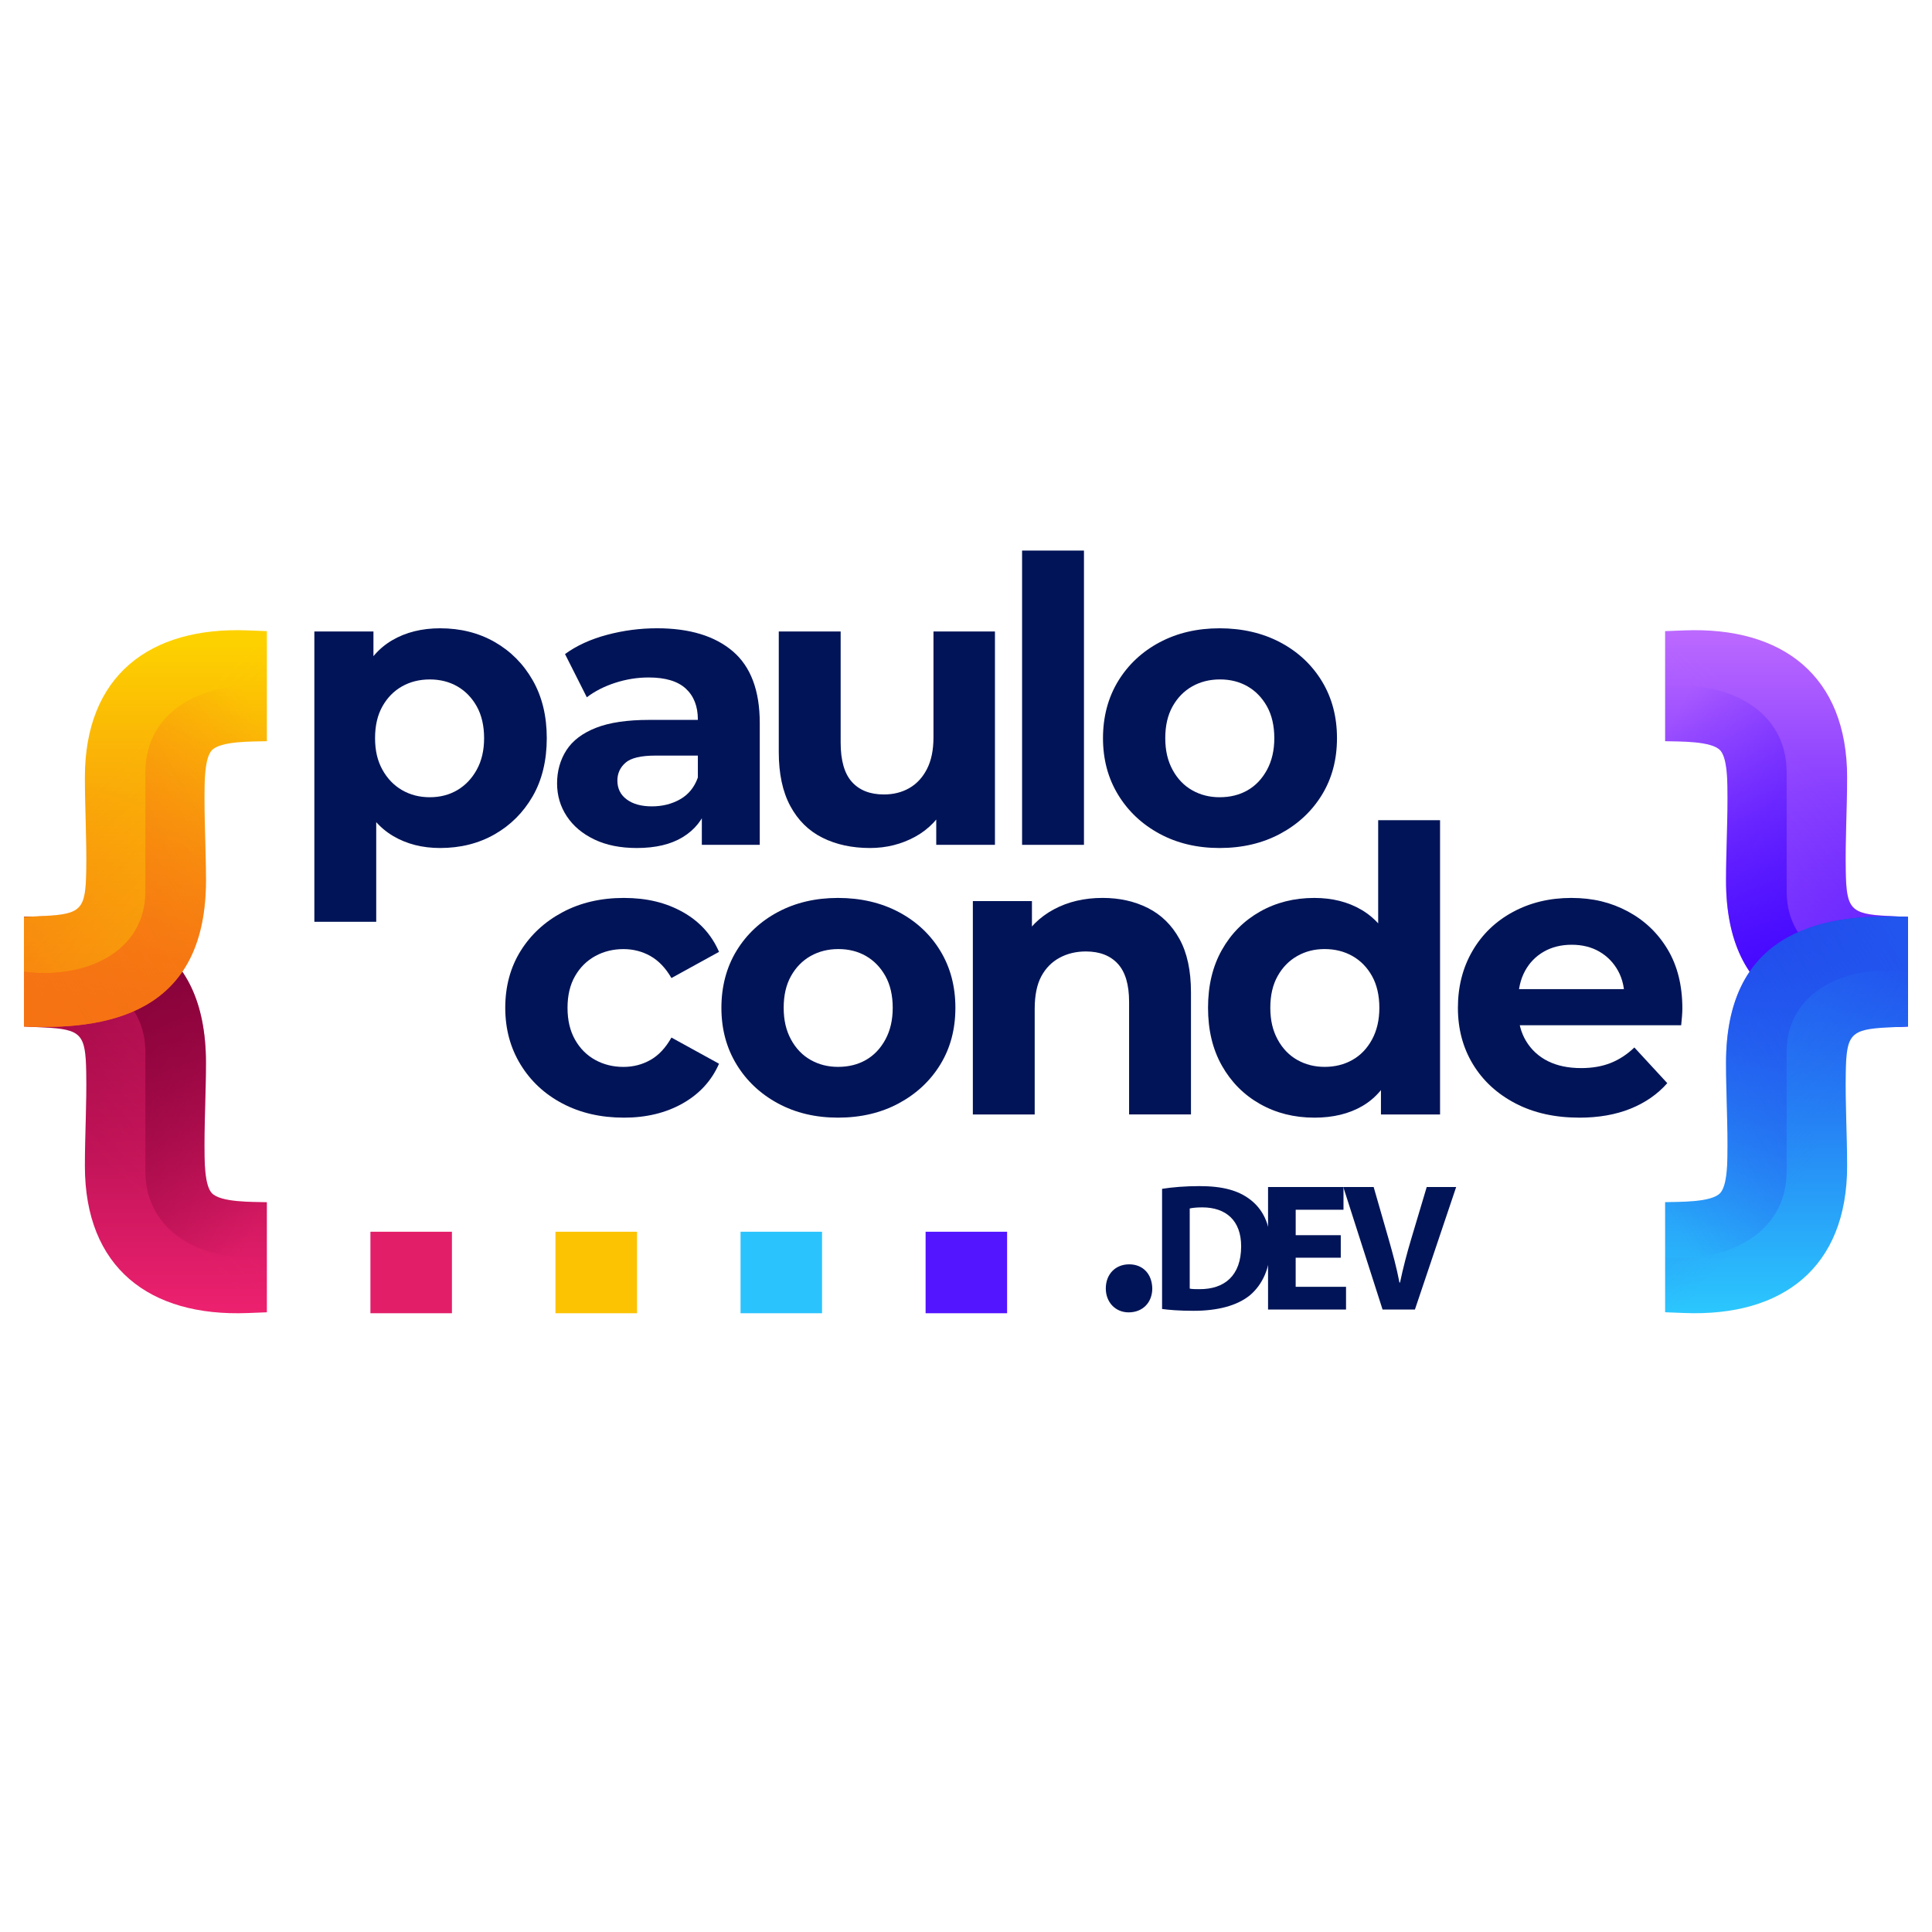
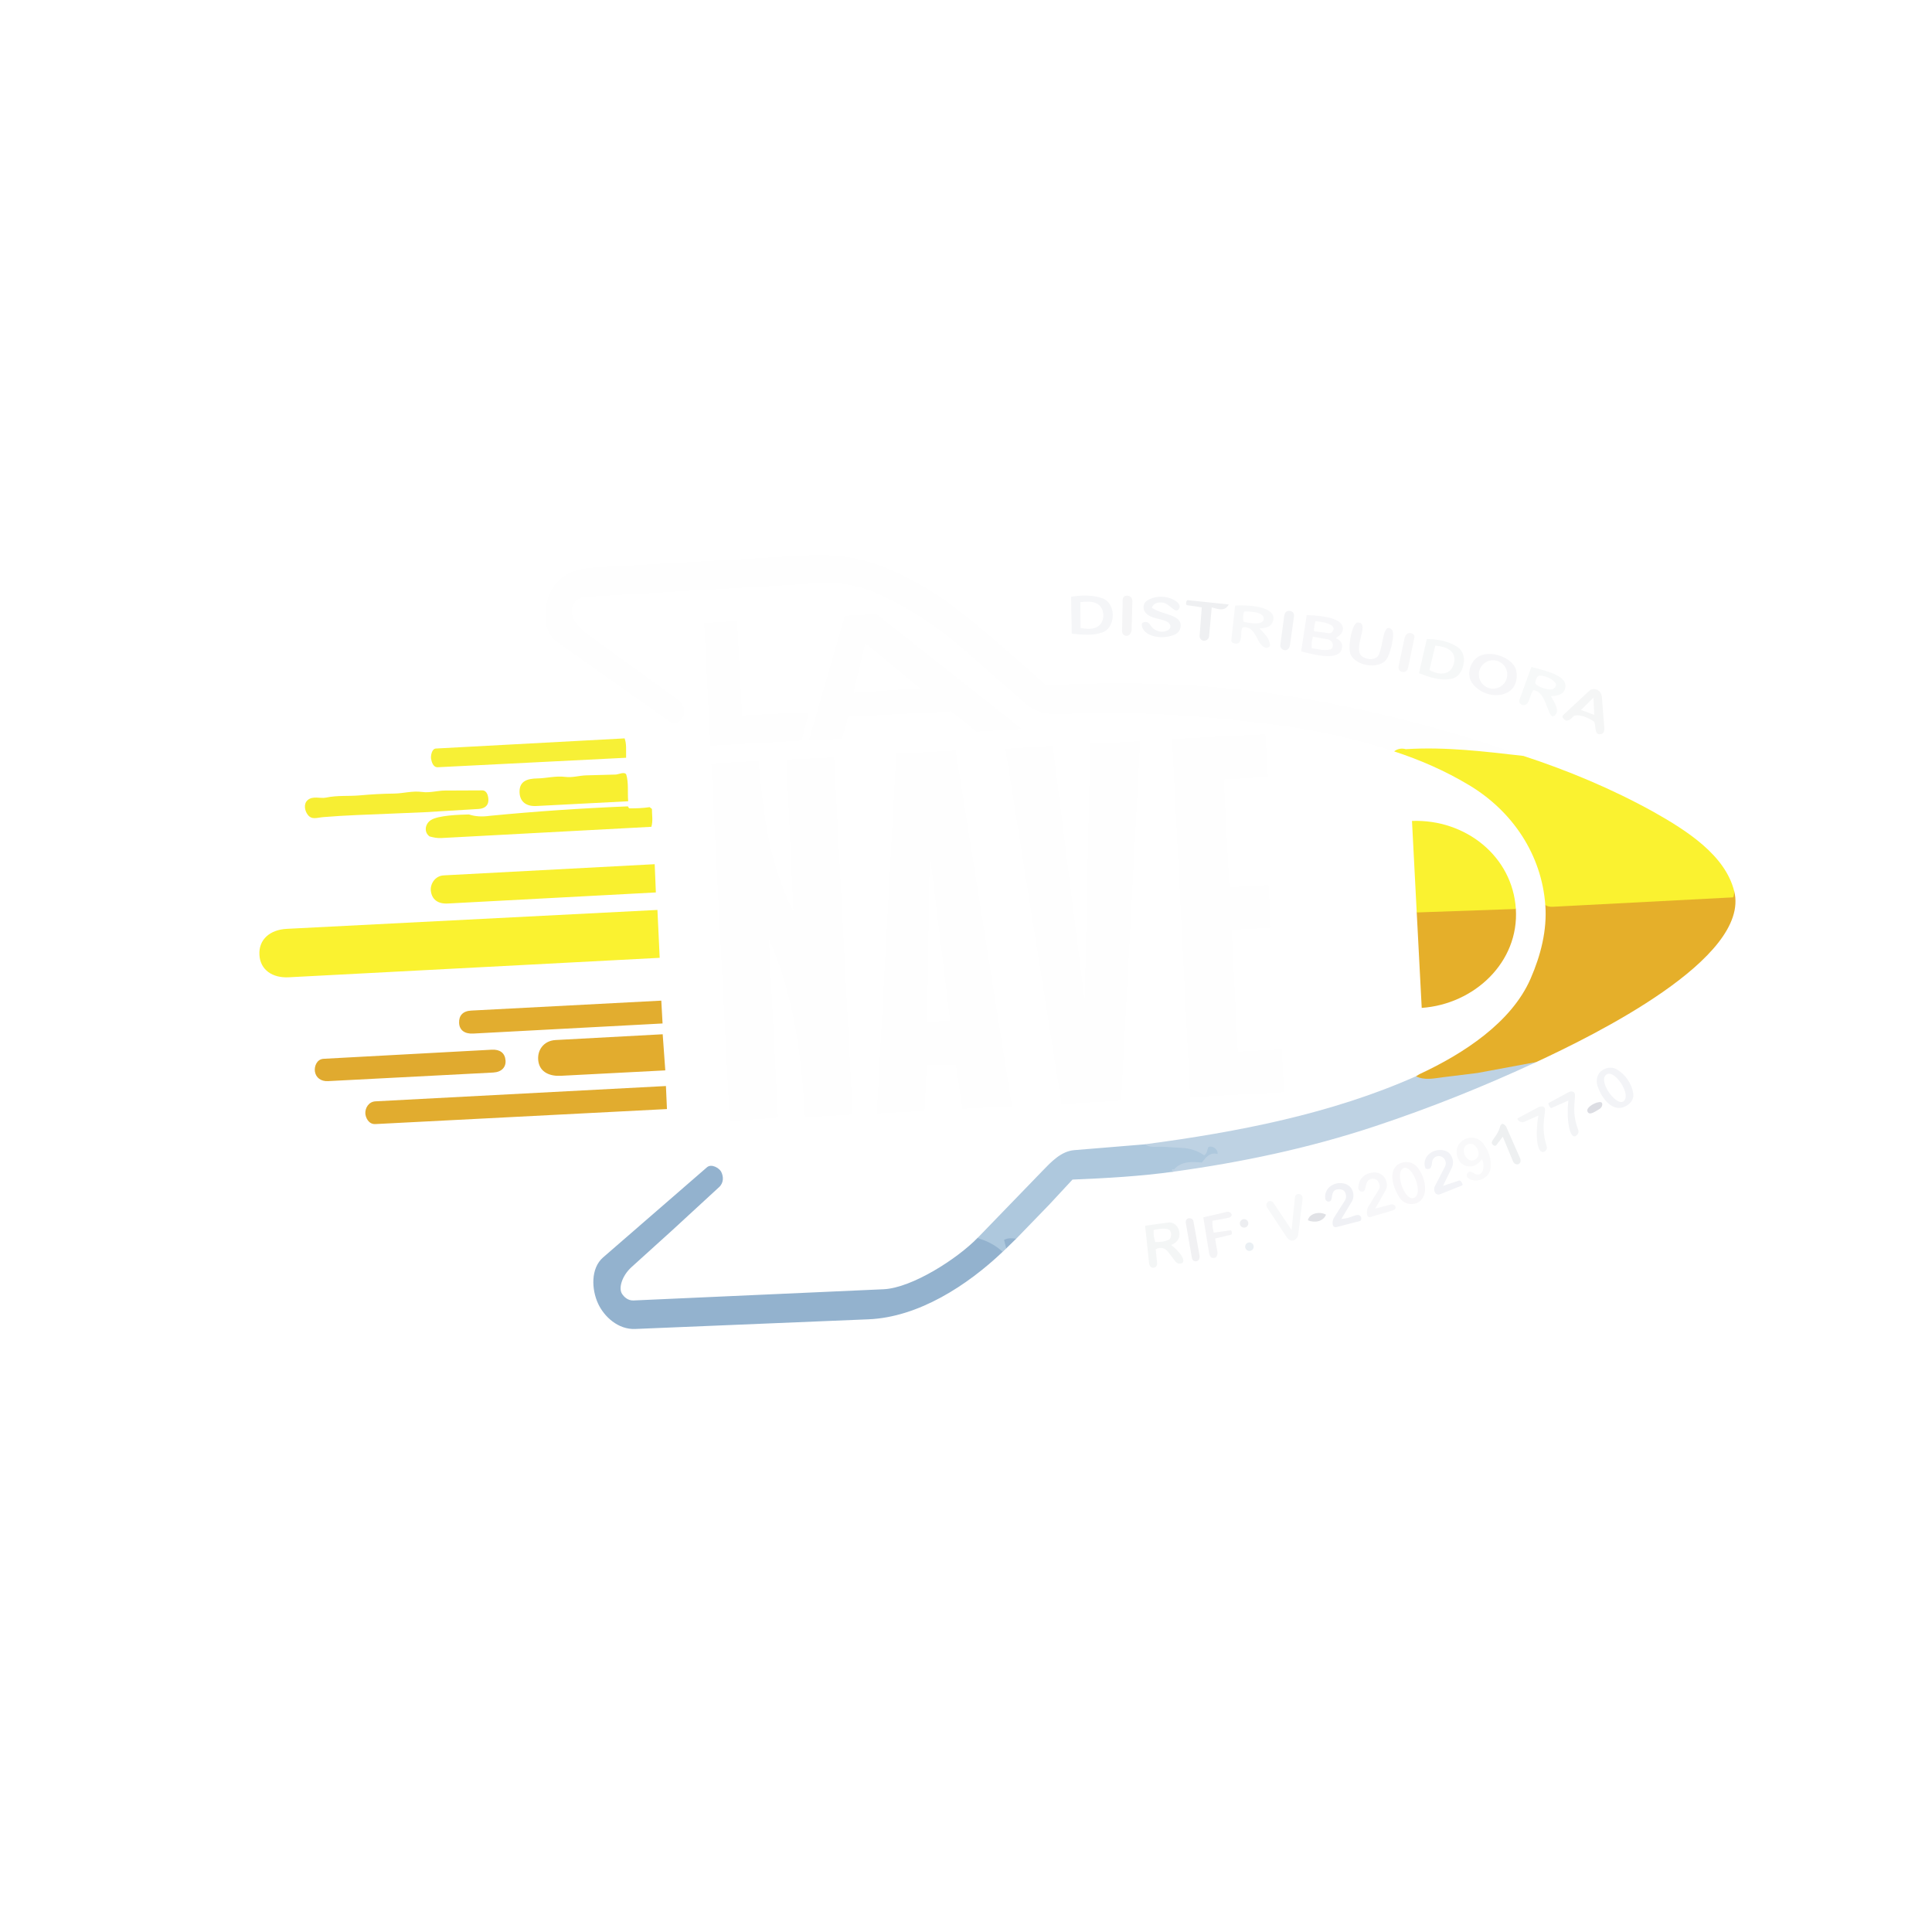
- <svg xmlns="http://www.w3.org/2000/svg" xmlns:xlink="http://www.w3.org/1999/xlink" id="Layer_1" data-name="Layer 1" viewBox="0 0 1080 1080">
+ <svg xmlns="http://www.w3.org/2000/svg" id="Layer_1" data-name="Layer 1" viewBox="0 0 1080 1080">
  <defs>
    <style>
      .cls-1 {
-         mask: url(#mask);
+         fill: #f5f6f7;
      }

      .cls-2 {
-         fill: #f67313;
-       }
- 
-       .cls-2, .cls-3, .cls-4, .cls-5, .cls-6, .cls-7, .cls-8, .cls-9 {
-         fill-rule: evenodd;
+         fill: #dcdde3;
+       }
+ 
+       .cls-3 {
+         fill: #f4f5f7;
+       }
+ 
+       .cls-4 {
+         fill: #f7f036;
+       }
+ 
+       .cls-5 {
+         fill: #f7f031;
+       }
+ 
+       .cls-6 {
+         fill: #f1f1f3;
+       }
+ 
+       .cls-7 {
+         fill: #aec8dd;
+       }
+ 
+       .cls-8 {
+         fill: #faf230;
+       }
+ 
+       .cls-9 {
+         fill: #93b2ce;
      }

      .cls-10 {
-         fill: #2bc3fd;
+         fill: #f7f7f8;
      }

      .cls-11 {
-         fill: url(#linear-gradient-8);
+         fill: #f5f5f6;
      }

      .cls-12 {
-         fill: url(#linear-gradient-7);
+         fill: #f9f9fa;
      }

      .cls-13 {
-         fill: url(#linear-gradient-5);
+         fill: #bed2e3;
      }

      .cls-14 {
-         fill: url(#linear-gradient-6);
+         fill: #f3f4f7;
      }

      .cls-15 {
-         fill: url(#linear-gradient-9);
+         fill: #f6f8f8;
      }

      .cls-16 {
-         fill: url(#linear-gradient-4);
+         fill: #e1ac2f;
      }

      .cls-17 {
-         fill: url(#linear-gradient-3);
+         fill: #f2f3f7;
      }

      .cls-18 {
-         fill: url(#linear-gradient-2);
+         fill: #e0aa2f;
      }

      .cls-19 {
-         fill: url(#linear-gradient);
+         fill: #f5f6f8;
      }

      .cls-20 {
-         mask: url(#mask-2);
+         fill: #f4f6f6;
      }

      .cls-21 {
-         mask: url(#mask-3);
+         fill: #f6f6f8;
      }

      .cls-22 {
-         mask: url(#mask-4);
+         fill: #e2ad2f;
      }

      .cls-23 {
-         mask: url(#mask-5);
+         fill: #eef0f1;
      }

      .cls-24 {
-         mask: url(#mask-7);
+         fill: #f9f02f;
      }

      .cls-25 {
-         mask: url(#mask-6);
+         fill: #e2ac2e;
      }

      .cls-26 {
-         mask: url(#mask-1);
-       }
- 
-       .cls-3 {
-         fill: #830037;
-       }
- 
-       .cls-4 {
-         fill: #2684f5;
+         fill: #f4f4f6;
      }

      .cls-27 {
-         clip-path: url(#clippath-1);
+         fill: #fefefe;
      }

      .cls-28 {
-         clip-path: url(#clippath-3);
+         fill: #edeef1;
      }

      .cls-29 {
-         clip-path: url(#clippath-2);
+         fill: #e5af2a;
      }

      .cls-30 {
-         fill: #fcc303;
+         fill: #f7ee33;
      }

      .cls-31 {
-         clip-rule: evenodd;
-         fill: none;
+         fill: #f7f7f9;
      }

      .cls-32 {
-         fill: url(#linear-gradient-10);
+         fill: #eff0f2;
      }

      .cls-33 {
-         fill: url(#linear-gradient-11);
+         fill: #f8ef30;
      }

      .cls-34 {
-         fill: url(#linear-gradient-12);
-       }
- 
-       .cls-5 {
-         fill: #eb206e;
+         fill: #f0f1f5;
      }

      .cls-35 {
-         fill: #e31e69;
+         fill: #e1e2e6;
      }

      .cls-36 {
-         fill: #001457;
-       }
- 
-       .cls-6 {
-         fill: #25e;
-       }
- 
-       .cls-7 {
-         fill: #4004ff;
-       }
- 
-       .cls-8 {
-         fill: #b866ff;
+         fill: #f8f7f9;
      }

      .cls-37 {
-         fill: #5314ff;
+         fill: #ebf0f4;
      }

      .cls-38 {
-         clip-path: url(#clippath);
-       }
- 
-       .cls-9 {
-         fill: #fdd000;
+         fill: #f7f9f9;
+       }
+ 
+       .cls-39 {
+         fill: #f5f6f6;
+       }
+ 
+       .cls-40 {
+         fill: #f3f4f6;
+       }
+ 
+       .cls-41 {
+         fill: #f7f8f9;
      }
    </style>
-     <clipPath id="clippath">
-       <path class="cls-31" d="M13.39,512.58v61.22l11.08.54c21.22,1.01,23.33,3.87,23.74,25.06.31,17.34-.76,34.99-.76,52.42,0,56.82,36.12,84.32,90.96,82.18l10.77-.42v-61.54c-7.82-.23-26.04.25-30.86-5.17-3.61-4.06-3.85-15.16-3.97-20.22-.31-17.33.78-34.99.78-52.42,0-69.46-47.42-84.28-101.74-81.65" />
-     </clipPath>
-     <linearGradient id="linear-gradient" x1="998.71" y1="586.36" x2="998.71" y2="366.56" gradientTransform="translate(1080 1100.66) rotate(-180)" gradientUnits="userSpaceOnUse">
-       <stop offset="0" stop-color="#820036" />
-       <stop offset="1" stop-color="#ed216f" />
-     </linearGradient>
-     <linearGradient id="linear-gradient-2" x1="740.9" y1="1001.93" x2="920.65" y2="822.18" gradientTransform="translate(983.99 1478.39) rotate(-180)" gradientUnits="userSpaceOnUse">
-       <stop offset="0" stop-color="#fff" />
-       <stop offset="1" stop-color="#000" />
-     </linearGradient>
-     <mask id="mask" x="13.39" y="542.42" width="135.79" height="191.69" maskUnits="userSpaceOnUse">
-       <rect class="cls-18" x="13.39" y="542.42" width="135.79" height="191.69" />
-     </mask>
-     <linearGradient id="linear-gradient-3" x1="993.4" y1="920.9" x2="821.92" y2="821.96" gradientTransform="translate(983.99 1476.31) rotate(-180)" xlink:href="#linear-gradient-2" />
-     <mask id="mask-1" x="13.39" y="512.29" width="135.79" height="190.9" maskUnits="userSpaceOnUse">
-       <rect class="cls-17" x="13.39" y="512.29" width="135.79" height="190.9" />
-     </mask>
-     <clipPath id="clippath-1">
-       <path class="cls-31" d="M13.39,573.8v-61.22l11.08-.54c21.22-1.01,23.33-3.88,23.74-25.05.31-17.34-.76-35-.76-52.42,0-56.83,36.12-84.33,90.96-82.18l10.77.42v61.53c-7.82.23-26.04-.25-30.86,5.17-3.61,4.05-3.85,15.16-3.97,20.2-.31,17.34.78,35,.78,52.42,0,69.47-47.42,84.29-101.74,81.65" />
-     </clipPath>
-     <linearGradient id="linear-gradient-4" x1="998.71" y1="526.59" x2="998.71" y2="742.19" gradientTransform="translate(1080 1100.66) rotate(-180)" gradientUnits="userSpaceOnUse">
-       <stop offset="0" stop-color="#f56b15" />
-       <stop offset="1" stop-color="#fdd100" />
-     </linearGradient>
-     <linearGradient id="linear-gradient-5" x1="740.86" y1="855.46" x2="920.61" y2="1035.06" gradientTransform="translate(983.99 1465.28) rotate(-180)" xlink:href="#linear-gradient-2" />
-     <mask id="mask-2" x="13.39" y="352.27" width="135.79" height="191.68" maskUnits="userSpaceOnUse">
-       <rect class="cls-13" x="13.39" y="352.27" width="135.79" height="191.68" />
-     </mask>
-     <linearGradient id="linear-gradient-6" x1="993.42" y1="936.44" x2="821.93" y2="1035.39" gradientTransform="translate(983.99 1467.41) rotate(-180)" xlink:href="#linear-gradient-2" />
-     <mask id="mask-3" x="13.39" y="383.18" width="135.79" height="190.91" maskUnits="userSpaceOnUse">
-       <rect class="cls-14" x="13.39" y="383.18" width="135.79" height="190.91" />
-     </mask>
-     <clipPath id="clippath-2">
-       <path class="cls-31" d="M1066.61,573.8v-61.22l-11.09-.54c-21.23-1.02-23.34-3.88-23.73-25.06-.33-17.34.77-35,.77-52.41,0-56.83-36.12-84.33-90.97-82.18l-10.78.42v61.53c7.81.23,26.05-.25,30.87,5.17,3.61,4.05,3.86,15.16,3.95,20.2.33,17.34-.77,35-.77,52.42,0,69.47,47.43,84.29,101.74,81.65" />
-     </clipPath>
-     <linearGradient id="linear-gradient-7" x1="81.29" y1="526.45" x2="81.29" y2="747.71" gradientTransform="translate(1080 1100.66) rotate(-180)" gradientUnits="userSpaceOnUse">
-       <stop offset="0" stop-color="#3a00ff" />
-       <stop offset="1" stop-color="#bc69ff" />
-     </linearGradient>
-     <linearGradient id="linear-gradient-8" x1="219.24" y1="855.45" x2="39.47" y2="1035.07" gradientTransform="translate(1056.09 1465.28) rotate(-180)" xlink:href="#linear-gradient-2" />
-     <mask id="mask-4" x="930.81" y="352.26" width="135.79" height="191.69" maskUnits="userSpaceOnUse">
-       <rect class="cls-11" x="930.81" y="352.26" width="135.79" height="191.68" />
-     </mask>
-     <linearGradient id="linear-gradient-9" x1="-33.32" y1="936.45" x2="138.18" y2="1035.4" gradientTransform="translate(1056.09 1467.41) rotate(-180)" xlink:href="#linear-gradient-2" />
-     <mask id="mask-5" x="930.81" y="383.17" width="135.79" height="190.91" maskUnits="userSpaceOnUse">
-       <rect class="cls-15" x="930.81" y="383.18" width="135.79" height="190.91" />
-     </mask>
-     <clipPath id="clippath-3">
-       <path class="cls-31" d="M1066.61,512.58v61.22l-11.09.53c-21.23,1.01-23.34,3.88-23.73,25.06-.33,17.34.77,35,.77,52.42,0,56.82-36.12,84.32-90.97,82.17l-10.78-.42v-61.55c7.81-.23,26.05.26,30.87-5.16,3.61-4.06,3.86-15.17,3.95-20.22.33-17.34-.77-34.99-.77-52.42,0-69.46,47.43-84.3,101.74-81.65" />
-     </clipPath>
-     <linearGradient id="linear-gradient-10" x1="81.29" y1="613.64" x2="81.29" y2="350.17" gradientTransform="translate(1080 1100.66) rotate(-180)" gradientUnits="userSpaceOnUse">
-       <stop offset="0" stop-color="#1e27e8" />
-       <stop offset="1" stop-color="#2cd2ff" />
-     </linearGradient>
-     <linearGradient id="linear-gradient-11" x1="-33.32" y1="920.91" x2="138.17" y2="821.96" gradientTransform="translate(1056.09 1476.31) rotate(-180)" xlink:href="#linear-gradient-2" />
-     <mask id="mask-6" x="930.81" y="512.28" width="135.79" height="190.91" maskUnits="userSpaceOnUse">
-       <rect class="cls-33" x="930.81" y="512.28" width="135.79" height="190.91" />
-     </mask>
-     <linearGradient id="linear-gradient-12" x1="219.19" y1="1001.93" x2="39.43" y2="822.18" gradientTransform="translate(1056.09 1478.39) rotate(-180)" xlink:href="#linear-gradient-2" />
-     <mask id="mask-7" x="930.81" y="542.42" width="135.79" height="191.69" maskUnits="userSpaceOnUse">
-       <rect class="cls-34" x="930.81" y="542.42" width="135.79" height="191.69" />
-     </mask>
  </defs>
+   <circle class="cls-28" cx="695.45" cy="683.88" r="2.37" />
+   <circle class="cls-37" cx="698.44" cy="696.9" r="2.38" />
+   <path class="cls-27" d="M851.53,422.54l-2.78,1.1c-23.21-2.03-46.34-3.24-69.4-3.62-20.6-6.76-41.54-11.54-63.74-14.5-39.32-5.24-78.4-8.07-117.95-6.52-9.5.37-17.08.72-24.69-5.95l-33.56-29.41c-14.53-12.73-30.09-23.19-47.61-31.31-10.69-4.96-21.69-7.01-33.72-6.31l-129.22,7.51c-3.72.22-6.43,1.05-8.13,3.91-3.31,5.56,1.13,12.35,7.71,17.11l50.59,36.63c2.88,2.08,3.91,5.37,3.21,8.33-.51,2.15-4.07,6.2-6.57,4.74l-64.33-45.46c-8.46-5.98-7.61-19.92-3.43-28.32,4.45-8.95,13.47-12.6,24-13.2l119.49-6.83c16.7-.95,32.2,1.66,47.48,8.55,12.01,5.42,23.2,11.8,33.79,19.83,18.26,13.85,34.55,28.85,52.2,44.29,47.32-2.53,94.06-1.01,140.99,6.89,43.15,7.26,84.84,18.2,125.68,32.53Z" />
+   <path class="cls-3" d="M656.29,354.92c-8.28,3.12-17.45.18-18.03-5.47-.12-1.18.73-1.63,1.66-1.73,3.82-.4,2.34,4.12,8.65,5.34,2.27.44,6.77-.87,5.47-3.88-1.67-3.87-11.62-2.38-14.28-7.58-.93-1.81-.65-4.46,1.33-5.76,8.34-5.51,20.13.27,18.13,4.19s-5.19-2.68-9.23-3.18c-2.22-.27-4.93-.04-6.13,2.85,5.9,4.14,15.98,3.63,16.15,9.8.06,2.03-1.04,4.41-3.71,5.42Z" />
+   <path class="cls-21" d="M770.46,366.49c2.84-4.54,2.4-19.22,7.59-14.52,2.04,1.85-.83,14.63-3.71,17.45-4.71,4.6-15.98,2.7-19.15-3.17-2.18-4.02.68-18.32,3.77-18.29,6.29.06-.52,10.21.95,16.68.91,4.03,8.45,5.23,10.56,1.85Z" />
+   <path class="cls-32" d="M675.89,355.56c-.17,1.88-1.62,2.48-2.43,2.59-1.52.21-3-.91-2.86-2.82l1.2-15.83-8.19-1.19c-1.05-.15-.5-2.89.3-2.81l22.98,2.39c-2.27,4.27-6.26,2.48-9.52,1.65l-1.48,16.01Z" />
+   <path class="cls-11" d="M632.55,352.17c-.05,1.78-1.33,2.94-2.12,3.19-1.39.43-3.24-.66-3.2-2.54l.37-17.59c.04-1.82,1.55-2.4,2.84-2.23,1.4.19,2.62,1.2,2.56,3.33l-.44,15.84Z" />
+   <path class="cls-40" d="M721.1,360.6c-.3,2.13-1.72,3.04-3.08,2.86-.99-.14-2.53-1.29-2.32-2.84l2.19-16.33c.26-1.96,1.34-2.97,3.11-2.78,1.26.14,2.63,1.04,2.35,3.06l-2.25,16.04Z" />
+   <path class="cls-10" d="M787.19,372.97c-.42,2.04-1.61,2.78-2.94,2.71-1.45-.08-2.85-1.3-2.41-3.34l3.33-15.58c.34-1.58,1.1-2.46,2.21-2.81,1.28-.41,3.66.51,3.3,2.25l-3.48,16.77Z" />
+   <path class="cls-31" d="M746.71,356.74c2.12.94,3.5,2.23,3.52,4.35.06,8.1-11.62,6.04-22.88,3.04l3.12-20.31c8.77.31,19.49,1.67,20.18,6.97.28,2.17-.66,3.86-3.94,5.95ZM744.68,359.18c-.38-.55-.85-1.49-2.14-1.72l-8.65-1.53c-.58,2.19-.84,4.18-.64,6.43,3.48.45,6.74,1.56,10.35.66,1.7-.42,1.73-2.9,1.09-3.84ZM745.49,351.58c.03-2.62-4.72-3.77-10.1-4.37-.57,1.88-.87,3.53-.85,5.66l8.4,1.1c1.5.2,2.53-1.67,2.54-2.39Z" />
+   <path class="cls-41" d="M707.35,362.08c-4.34-1.74-4.23-7.23-8.38-10.49-1.02-.8-3.41-1.28-4.25-.77-1.6.98.08,6.45-2.3,8.58-1,.9-4.27.16-4.12-1.27l2.11-19.6c10.96-.61,23.34,1.46,21.25,8.57-.88,3-3.51,4.07-7.59,4.16,2.83,3.22,5.52,5.15,5.86,9.45.08,1.04-1.82,1.69-2.59,1.38ZM695.47,341.79c-.62,2.05-.84,3.87-.26,5.82,6.55,1.44,11.66,1.33,11.19-2.17-.4-2.92-5.38-3.63-10.93-3.65Z" />
+   <path class="cls-38" d="M869.73,399.21c-4.61,6.18-4.35-12.97-12.67-13.4-2.39,3.74-1.9,8.21-5.39,8.35-1.07.04-2.94-1.23-2.34-2.88l6.73-18.43c10.07,2.62,20.67,5.22,18.83,12.06-.9,3.37-4.37,4.13-7.95,4.24,1.44,2.58,4.79,7.39,2.79,10.07ZM860.6,377.66c-1.37-.05-2.67,3.26-2.27,4.41.51,1.48,6.8,4.02,9.52,3.18.92-.29,2.8-1.91,1.53-3.61-1.88-2.52-5.83-3.88-8.78-3.98Z" />
+   <path class="cls-21" d="M842.42,387.24c-6.68,3.22-14.99.4-19.2-5.01-3.25-4.18-1.91-10.05.97-13.32,6.14-6.98,21.17-2.03,23.25,5.48,1.23,4.42,0,10.43-5.02,12.85ZM834.63,369.09c-4.38,0-7.94,3.55-7.94,7.94s3.55,7.94,7.94,7.94,7.94-3.55,7.94-7.94-3.55-7.94-7.94-7.94Z" />
+   <path class="cls-19" d="M616.17,353.56c-5.53,1.94-11.27,1.2-17.05.66l-.39-20.63c5.89-.93,11.84-1.09,17.33.79,4.05,1.38,5.85,5.34,5.97,8.96s-1.23,8.59-5.86,10.22ZM613.86,337.82c-3.11-2.01-6.66-1.48-9.95-1.22l.13,14.46c2.75.4,6.65,1.16,9.82-.96,4.06-2.71,3.71-9.88,0-12.27Z" />
+   <path class="cls-15" d="M811.44,379.42c-6.42,1.37-12.65-1-18.22-3.09l4.37-19.11c5.87.09,11.91,1.09,16.8,4.21,3.56,2.28,4.43,6.02,3.72,9.86-.53,2.86-2.18,7.18-6.67,8.14ZM812.02,364.98c-2.27-3.11-6.38-3.66-9.68-4.11l-3.28,13.66c2.81,1.62,7.36,3.08,10.72.9,3.23-2.09,4.21-7.75,2.24-10.46Z" />
+   <path class="cls-39" d="M894.86,410.41c-3.91.62-2.49-4.86-3.76-6.95-.41-.68-9.47-5.88-12.14-2.45-.81,1.03-2.06,1.68-2.96,1.83-.99.17-3.4-1.96-2.32-2.97l14.71-13.68c1.43-1.33,3.5-1.05,4.53-.54,1.63.82,2.4,2.29,2.57,4.36l1.32,16.9c.15,1.88-.42,3.24-1.95,3.48ZM890.73,389.98l-6.92,6.93,7.41,2.71-.49-9.63Z" />
  <g>
-     <path class="cls-36" d="M175.73,515.28v-162.29h33.03v24.39l-.67,35.47,2.22,35.25v67.18h-34.59ZM246.01,474.04c-9.9,0-18.62-2.22-26.16-6.65-7.54-4.43-13.41-11.2-17.62-20.29s-6.32-20.58-6.32-34.47,2-25.57,5.99-34.59c3.99-9.01,9.79-15.74,17.4-20.17,7.61-4.43,16.52-6.65,26.72-6.65,11.38,0,21.54,2.55,30.48,7.65,8.94,5.1,16.04,12.23,21.28,21.39,5.24,9.17,7.87,19.95,7.87,32.37s-2.63,23.39-7.87,32.48c-5.25,9.09-12.34,16.18-21.28,21.28-8.94,5.1-19.1,7.65-30.48,7.65ZM240.25,445.66c5.76,0,10.9-1.33,15.41-3.99,4.51-2.66,8.13-6.46,10.86-11.42,2.73-4.95,4.1-10.83,4.1-17.62s-1.37-12.86-4.1-17.74c-2.74-4.88-6.36-8.61-10.86-11.2-4.51-2.58-9.64-3.88-15.41-3.88s-10.94,1.3-15.52,3.88c-4.58,2.59-8.24,6.32-10.97,11.2-2.74,4.88-4.1,10.79-4.1,17.74s1.36,12.67,4.1,17.62c2.73,4.95,6.39,8.76,10.97,11.42,4.58,2.66,9.75,3.99,15.52,3.99Z" />
-     <path class="cls-36" d="M355.97,474.04c-9.17,0-17.07-1.59-23.72-4.77-6.65-3.18-11.79-7.5-15.41-12.97-3.62-5.47-5.43-11.6-5.43-18.4s1.74-13.12,5.21-18.51c3.47-5.39,8.98-9.57,16.52-12.53,7.54-2.96,17.44-4.43,29.71-4.43h31.48v19.95h-27.93c-8.13,0-13.71,1.33-16.74,3.99-3.03,2.66-4.54,5.99-4.54,9.98,0,4.43,1.74,7.95,5.21,10.53,3.47,2.59,8.16,3.88,14.08,3.88s11.2-1.33,15.85-3.99c4.66-2.66,7.94-6.72,9.87-12.19l5.32,16.18c-2.52,7.39-7.09,13.12-13.75,17.18-6.65,4.07-15.22,6.1-25.72,6.1ZM392.33,472.27v-23.28l-2.22-5.1v-41.68c0-7.39-2.26-13.15-6.76-17.29-4.51-4.14-11.42-6.21-20.73-6.21-6.36,0-12.6,1-18.73,2.99-6.13,2-11.42,4.69-15.85,8.09l-12.19-24.17c6.5-4.73,14.33-8.31,23.5-10.75,9.16-2.44,18.47-3.66,27.93-3.66,18.18,0,32.29,4.29,42.35,12.86,10.05,8.57,15.08,21.95,15.08,40.13v68.06h-32.37Z" />
-     <path class="cls-36" d="M486.33,474.04c-10.05,0-18.92-1.92-26.6-5.76-7.69-3.84-13.67-9.75-17.96-17.74-4.29-7.98-6.43-18.03-6.43-30.15v-67.4h34.59v62.08c0,10.05,2.11,17.4,6.32,22.06,4.21,4.66,10.16,6.98,17.85,6.98,5.32,0,10.05-1.18,14.19-3.55,4.14-2.36,7.43-5.91,9.87-10.64,2.44-4.73,3.66-10.64,3.66-17.74v-59.19h34.36v119.28h-32.81v-33.03l5.99,9.75c-4.14,8.28-10.05,14.52-17.74,18.73-7.69,4.21-16.11,6.32-25.27,6.32Z" />
-     <path class="cls-36" d="M571.35,472.27v-164.5h34.59v164.5h-34.59Z" />
-     <path class="cls-36" d="M681.76,474.04c-12.56,0-23.76-2.66-33.59-7.98-9.83-5.32-17.55-12.6-23.17-21.84-5.62-9.24-8.42-19.77-8.42-31.59s2.81-22.58,8.42-31.81c5.62-9.23,13.34-16.48,23.17-21.73,9.83-5.24,21.02-7.87,33.59-7.87s24.02,2.63,33.92,7.87c9.9,5.25,17.66,12.49,23.28,21.73,5.62,9.24,8.42,19.84,8.42,31.81s-2.81,22.54-8.42,31.7c-5.62,9.17-13.38,16.41-23.28,21.73-9.9,5.32-21.21,7.98-33.92,7.98ZM681.76,445.66c5.91,0,11.12-1.29,15.63-3.88,4.51-2.58,8.13-6.39,10.86-11.42,2.73-5.02,4.1-10.94,4.1-17.74s-1.37-12.86-4.1-17.74c-2.74-4.88-6.36-8.61-10.86-11.2-4.51-2.58-9.64-3.88-15.41-3.88s-10.94,1.3-15.52,3.88c-4.58,2.59-8.24,6.32-10.97,11.2-2.74,4.88-4.1,10.79-4.1,17.74s1.36,12.71,4.1,17.74c2.73,5.03,6.39,8.83,10.97,11.42,4.58,2.59,9.68,3.88,15.3,3.88Z" />
+     <path class="cls-8" d="M368.77,535.43l-207.39,10.88c-8.96.47-15.85-4.04-16.36-12.43-.54-8.79,6.01-14.18,15.29-14.65l207.2-10.57,1.26,26.76Z" />
+     <path class="cls-16" d="M372.83,619.97l-163.03,8.4c-3.74.19-5.49-3.66-5.58-6.04-.1-2.84,1.74-6.47,5.7-6.68l162.34-8.55.57,12.87Z" />
+     <path class="cls-24" d="M250.3,505.07c-5.83.31-8.94-2.54-9.46-7.11-.42-3.67,2.25-8.36,7.21-8.62l117.93-6.25.65,15.79-116.33,6.19Z" />
+     <path class="cls-22" d="M370.37,572.13l-105.88,5.64c-4.72.25-7.69-1.89-7.85-5.97s2.1-6.64,6.79-6.88l106.24-5.56.71,12.77Z" />
+     <path class="cls-25" d="M371.89,598.35l-58.38,3.03c-6.11.32-11.41-1.94-12.49-7.67-1.17-6.23,2.68-11.95,9.54-12.32l59.89-3.23,1.45,20.19Z" />
+     <path class="cls-18" d="M275.82,599.55l-92.48,4.81c-3.95.21-6.77-1.97-7.3-5.35-.44-2.85,1-6.93,4.88-7.14l93.95-5.08c4.62-.25,7.41,1.83,7.73,6.03.29,3.73-2.22,6.48-6.79,6.72Z" />
+     <path class="cls-5" d="M364.44,452.2c-.05,3.23.68,6.51-.31,9.99l-117.11,6.26c-2.9.16-4.51-.28-6.87-.87-3.33-2.38-2.57-7.09.78-9.19,4.16-2.61,15.73-2.98,21.22-3.11,3.37,1.16,7.31,1.4,11.83.75,25.47-2.47,51.14-4.22,77.01-5.27.3.61.59,1.09.9,1.1,3.81.06,7.47-.11,11.25-.65l1.31,1Z" />
+     <path class="cls-4" d="M350,423.59l-105.31,5.3c-2.67.13-3.45-3.25-3.71-4.72s.29-5.61,2.7-5.74l105.48-5.67c1.16,3.17.75,6.22.84,10.84Z" />
+     <g>
+       <path class="cls-30" d="M180.8,456.76c-3.81.32-6.49,1.69-8.81-1.36-1.6-2.1-2.45-5.97-.05-8.1,2.89-2.58,7.15-.78,10.22-1.42,6.68-1.39,12.54-.68,19.1-1.27,6.4-.57,12.4-.93,19.02-1,5.19-.06,10.26-1.65,15.69-.9,4.38.6,8.5-.77,12.73-.79l20.86-.09c2.92-.01,3.49,3.7,3.45,5.57-.06,2.97-2.13,4.61-5.51,4.82l-29.84,1.8-19.1.81c-11.99.51-25.69.91-37.75,1.93Z" />
+       <path class="cls-33" d="M299.73,450.56c-6.43.33-9.44-3.25-9.3-8.35.15-5.48,4.21-6.97,9.9-7.06,5.15-.08,10.26-1.54,15.68-.86,4.04.51,7.74-.75,11.71-.86l16.55-.45c1.32-.04,4.93-1.81,5.81-.01,1.4,4.62.66,9.91,1.07,14.94l-51.41,2.66Z" />
+     </g>
  </g>
+   <path class="cls-26" d="M688.05,690.23l-8.82,2.11,1.29,7.39c.24,1.36-.22,2.43-.69,2.94-.66.72-2.3.63-2.84.18s-.94-1.45-1.14-2.68l-3.2-19.66,13.1-3.04c1.15-.27,2.13.22,2.66,1.15.38.66-.13,1.84-1.71,2.14l-8.95,1.66c-.15,2.32.19,4.31.72,6.64l9.53-1.31c.55-.08,1.05,2.25.06,2.48Z" />
+   <path class="cls-6" d="M670.53,701.78c.34,1.9-.53,2.79-1.27,3.12-1.22.55-2.69-.09-2.95-1.56l-3.41-19.57c-.26-1.49.4-2.46,1.4-2.73.79-.21,2.58.2,2.81,1.49l3.42,19.24Z" />
  <g>
-     <path class="cls-36" d="M348.73,624.77c-12.86,0-24.28-2.62-34.25-7.87-9.98-5.24-17.81-12.53-23.5-21.84-5.69-9.31-8.54-19.88-8.54-31.7s2.84-22.54,8.54-31.7c5.69-9.16,13.52-16.41,23.5-21.73s21.39-7.98,34.25-7.98,23.54,2.63,32.92,7.87c9.38,5.25,16.15,12.68,20.29,22.28l-26.6,14.63c-3.25-5.62-7.17-9.72-11.75-12.3-4.58-2.58-9.61-3.88-15.08-3.88-5.76,0-11.01,1.3-15.74,3.88-4.73,2.59-8.5,6.32-11.31,11.2-2.81,4.88-4.21,10.79-4.21,17.74s1.4,12.9,4.21,17.85c2.81,4.95,6.58,8.72,11.31,11.31,4.73,2.59,9.98,3.88,15.74,3.88,5.47,0,10.49-1.29,15.08-3.88,4.58-2.58,8.5-6.76,11.75-12.53l26.6,14.63c-4.14,9.46-10.9,16.85-20.29,22.17-9.39,5.32-20.36,7.98-32.92,7.98Z" />
-     <path class="cls-36" d="M468.45,624.77c-12.56,0-23.76-2.66-33.59-7.98-9.83-5.32-17.55-12.6-23.17-21.84-5.62-9.24-8.42-19.77-8.42-31.59s2.81-22.58,8.42-31.81c5.62-9.23,13.34-16.48,23.17-21.73,9.83-5.24,21.02-7.87,33.59-7.87s24.02,2.63,33.92,7.87c9.9,5.25,17.66,12.49,23.28,21.73,5.62,9.24,8.42,19.84,8.42,31.81s-2.81,22.54-8.42,31.7c-5.62,9.17-13.38,16.41-23.28,21.73-9.9,5.32-21.21,7.98-33.92,7.98ZM468.45,596.39c5.91,0,11.12-1.29,15.63-3.88,4.51-2.58,8.13-6.39,10.86-11.42,2.73-5.02,4.1-10.94,4.1-17.74s-1.37-12.86-4.1-17.74c-2.74-4.88-6.36-8.61-10.86-11.2-4.51-2.58-9.64-3.88-15.41-3.88s-10.94,1.3-15.52,3.88c-4.58,2.59-8.24,6.32-10.97,11.2-2.74,4.88-4.1,10.79-4.1,17.74s1.36,12.71,4.1,17.74c2.73,5.03,6.39,8.83,10.97,11.42,4.58,2.59,9.68,3.88,15.3,3.88Z" />
-     <path class="cls-36" d="M543.83,623v-119.28h33.03v33.03l-6.21-9.98c4.29-7.98,10.42-14.11,18.4-18.4,7.98-4.29,17.07-6.43,27.27-6.43,9.46,0,17.92,1.88,25.38,5.65,7.46,3.77,13.34,9.53,17.63,17.29,4.29,7.76,6.43,17.7,6.43,29.82v68.28h-34.59v-62.96c0-9.61-2.11-16.7-6.32-21.28-4.21-4.58-10.16-6.87-17.85-6.87-5.47,0-10.39,1.19-14.74,3.55-4.36,2.37-7.76,5.84-10.2,10.42-2.44,4.58-3.66,10.64-3.66,18.18v58.97h-34.59Z" />
-     <path class="cls-36" d="M734.71,624.77c-11.23,0-21.36-2.55-30.37-7.65-9.02-5.1-16.11-12.23-21.28-21.39-5.18-9.16-7.76-19.95-7.76-32.37s2.58-23.2,7.76-32.37c5.17-9.16,12.27-16.29,21.28-21.39,9.01-5.1,19.14-7.65,30.37-7.65,10.05,0,18.84,2.22,26.38,6.65,7.54,4.43,13.38,11.16,17.51,20.17,4.14,9.02,6.21,20.55,6.21,34.59s-2,25.42-5.99,34.59c-3.99,9.17-9.72,15.93-17.18,20.29-7.46,4.36-16.44,6.54-26.94,6.54ZM740.48,596.39c5.76,0,10.94-1.29,15.52-3.88,4.58-2.58,8.24-6.39,10.97-11.42,2.73-5.02,4.1-10.94,4.1-17.74s-1.37-12.86-4.1-17.74c-2.74-4.88-6.39-8.61-10.97-11.2-4.58-2.58-9.75-3.88-15.52-3.88s-10.72,1.3-15.3,3.88c-4.58,2.59-8.24,6.32-10.97,11.2-2.74,4.88-4.1,10.79-4.1,17.74s1.36,12.71,4.1,17.74c2.73,5.03,6.39,8.83,10.97,11.42,4.58,2.59,9.68,3.88,15.3,3.88ZM771.96,623v-24.39l.67-35.47-2.22-35.25v-69.39h34.59v164.5h-33.03Z" />
-     <path class="cls-36" d="M882.81,624.77c-13.6,0-25.5-2.66-35.69-7.98s-18.11-12.6-23.72-21.84c-5.62-9.24-8.42-19.77-8.42-31.59s2.7-22.39,8.09-31.7c5.39-9.31,12.93-16.59,22.61-21.84,9.68-5.24,20.58-7.87,32.7-7.87s22.21,2.52,31.59,7.54c9.38,5.03,16.81,12.12,22.28,21.28,5.47,9.17,8.2,20.17,8.2,33.03,0,1.33-.08,2.85-.22,4.54-.15,1.7-.3,3.29-.44,4.77h-96.88v-20.17h78.7l-13.52,5.99c.15-6.21-1.04-11.6-3.55-16.18-2.52-4.58-5.99-8.17-10.42-10.75-4.43-2.58-9.61-3.88-15.52-3.88s-11.12,1.3-15.63,3.88c-4.51,2.59-8.02,6.21-10.53,10.86-2.51,4.66-3.77,10.16-3.77,16.52v5.32c0,6.65,1.48,12.42,4.43,17.29,2.96,4.88,7.02,8.61,12.19,11.2,5.17,2.59,11.38,3.88,18.62,3.88,6.21,0,11.71-.96,16.52-2.88,4.8-1.92,9.2-4.8,13.19-8.65l18.4,19.95c-5.47,6.21-12.34,10.97-20.62,14.3-8.28,3.33-17.81,4.99-28.6,4.99Z" />
+     <path class="cls-27" d="M434.9,624.82l-26.99,1.75-10.29-199.81,26.41-1.41c2.68,29.72,5.83,57.09,19.49,84.21l-3.92-84.98,26.67-1.18,10.39,199.63-26.65,1.52c-2.04-35.08-6.08-67.75-20.23-99.9l5.12,100.17Z" />
+     <polygon class="cls-27" points="562.03 418.59 588.47 416.88 606.36 559.77 609.41 415.76 637.35 414.35 626.71 615.3 593.42 617.09 562.03 418.59" />
+     <path class="cls-29" d="M858.79,593.7c-10.59,3.9-21.44,6.34-32.56,8.19-5.3.88-30.21,4.57-33.48,2.52-1.08-.67-1.43-1.19-1.17-2.77.8-.41,1.28-.88,2.24-1.33,24.05-11.2,51.06-28.64,61.76-53.16,5.78-13.24,9.3-27.26,8.27-41.26.8-1.28,2.19-1.66,4.18-1.12l98.71-5.15,2.73-1.31c9.18,37.47-78.52,80.44-110.67,95.38Z" />
+     <path class="cls-8" d="M851.53,422.54c24.78,8.11,49.24,18.27,72.69,31.24,18.76,10.57,40.27,24.26,45.24,44.54-.15.74,0,2.22-.64,3.31l-100.79,5.26c-1.92.1-3.21-.3-4.19-.98-2.06-28.05-18.19-52.37-42.64-67.03-13.42-8.05-27.38-14.1-41.86-18.85,1.81-1.42,4.02-1.92,6.5-1.24,22.36-1.4,43.82,1.29,65.69,3.77Z" />
+     <polygon class="cls-27" points="688.49 519.73 691.95 587.87 716.55 586.63 717.75 610.52 665.31 613.36 655.19 413.15 707.36 410.44 708.81 434.34 684.11 435.7 687.22 496.06 709.13 494.7 710.48 518.6 688.49 519.73" />
+     <path class="cls-29" d="M847.37,508.13c1.87,29.69-23.14,53.21-52.62,55.29l-2.79-53.35.9-2.14c17.72-.62,35.44-1.24,53.17-1.86l1.34,2.06Z" />
+     <path class="cls-8" d="M847.37,508.13l-55.41,1.94-2.65-51.16c29.85-1.1,56.2,19.69,58.06,49.22Z" />
+     <polygon class="cls-27" points="448.17 413.99 397.09 416.87 393.63 348.26 412.03 347.15 414.84 399.92 452.07 398.13 448.17 413.99" />
+     <path class="cls-27" d="M534.35,595.08l-16.32.39-1.19,25.53-26.69,1.42,10.85-201.09,33.23-1.75,31.48,198.86-27.71,1.38-3.66-24.74ZM519.68,476.33l-1.36,94.91,12.79-.68-11.43-94.23Z" />
+     <path class="cls-27" d="M531.78,397.62l-57.63,3.03-3.43,12.38-18.49.67,20.06-69.51,17.72-.87,81.18,64.14-25.26,1.53-14.16-11.37ZM483.7,359.51l-6.59,27.83,37.18-2.64-30.59-25.19Z" />
  </g>
-   <g class="cls-38">
-     <rect class="cls-19" x="13.39" y="509.94" width="135.79" height="226.19" />
-   </g>
-   <g class="cls-1">
-     <path class="cls-5" d="M13.39,543.19c33.49-4.46,67.88,10.51,67.88,44.77v66.73c0,35.56,34.3,51.29,67.91,48.1v30.77l-10.77.42c-54.85,2.15-90.96-25.35-90.96-82.18,0-17.43,1.08-35.07.76-52.42-.41-21.19-2.52-24.05-23.74-25.06l-11.08-.54v-30.61Z" />
-   </g>
-   <g class="cls-26">
-     <path class="cls-3" d="M13.39,512.58v30.61c33.49-4.46,67.88,10.51,67.88,44.77v66.73c0,35.56,34.3,51.29,67.91,48.1v-30.77c-7.82-.23-26.04.25-30.86-5.17-3.61-4.06-3.85-15.16-3.97-20.22-.31-17.33.78-34.99.78-52.42,0-69.46-47.42-84.28-101.74-81.65" />
-   </g>
-   <g class="cls-27">
-     <rect class="cls-16" x="13.39" y="350.23" width="135.79" height="226.2" />
-   </g>
-   <g class="cls-20">
-     <path class="cls-9" d="M13.39,543.18c33.49,4.46,67.88-10.51,67.88-44.77v-66.73c0-35.55,34.3-51.28,67.91-48.09v-30.77l-10.77-.42c-54.85-2.15-90.96,25.35-90.96,82.18,0,17.43,1.08,35.08.76,52.42-.41,21.17-2.52,24.04-23.74,25.05l-11.08.54v30.6Z" />
-   </g>
-   <g class="cls-21">
-     <path class="cls-2" d="M13.39,573.8v-30.62c33.49,4.46,67.88-10.51,67.88-44.77v-66.73c0-35.55,34.3-51.28,67.91-48.09v30.76c-7.82.23-26.04-.25-30.86,5.17-3.61,4.05-3.85,15.16-3.97,20.2-.31,17.34.78,35,.78,52.42,0,69.47-47.42,84.29-101.74,81.65" />
-   </g>
-   <g class="cls-29">
-     <rect class="cls-12" x="930.81" y="350.23" width="135.79" height="226.2" />
-   </g>
-   <g class="cls-22">
-     <path class="cls-8" d="M1066.61,543.18c-33.49,4.46-67.87-10.51-67.87-44.77v-66.73c0-35.55-34.31-51.29-67.92-48.1v-30.76l10.78-.42c54.85-2.15,90.97,25.35,90.97,82.18,0,17.41-1.1,35.07-.77,52.41.4,21.18,2.5,24.04,23.73,25.06l11.09.54v30.6Z" />
-   </g>
-   <g class="cls-23">
-     <path class="cls-7" d="M1066.61,573.8v-30.62c-33.49,4.46-67.87-10.51-67.87-44.77v-66.73c0-35.55-34.31-51.29-67.92-48.1v30.77c7.81.23,26.05-.25,30.87,5.17,3.61,4.05,3.86,15.16,3.95,20.2.33,17.34-.77,35-.77,52.42,0,69.47,47.43,84.29,101.74,81.65" />
-   </g>
-   <g class="cls-28">
-     <rect class="cls-32" x="930.81" y="509.93" width="135.79" height="226.21" />
-   </g>
-   <g class="cls-25">
-     <path class="cls-6" d="M1066.61,512.58v30.6c-33.49-4.45-67.87,10.52-67.87,44.78v66.73c0,35.56-34.31,51.28-67.92,48.1v-30.77c7.81-.23,26.05.26,30.87-5.16,3.61-4.06,3.86-15.17,3.95-20.22.33-17.34-.77-34.99-.77-52.42,0-69.46,47.43-84.3,101.74-81.65" />
-   </g>
-   <g class="cls-24">
-     <path class="cls-4" d="M1066.61,543.18c-33.49-4.45-67.87,10.52-67.87,44.78v66.73c0,35.56-34.31,51.28-67.92,48.1v30.77l10.78.42c54.85,2.15,90.97-25.35,90.97-82.17,0-17.43-1.1-35.08-.77-52.42.4-21.18,2.5-24.05,23.73-25.06l11.09-.53v-30.62Z" />
-   </g>
-   <g>
-     <rect class="cls-37" x="517.42" y="688.55" width="45.56" height="45.56" />
-     <rect class="cls-10" x="413.97" y="688.55" width="45.56" height="45.56" />
-     <rect class="cls-30" x="310.51" y="688.55" width="45.58" height="45.56" />
-     <rect class="cls-35" x="207.07" y="688.55" width="45.56" height="45.56" />
-   </g>
-   <g>
-     <path class="cls-36" d="M618.15,720.27c0-7.98,5.37-13.5,13.06-13.5s12.77,5.37,12.92,13.5c0,7.69-5.23,13.35-13.21,13.35-7.4,0-12.77-5.66-12.77-13.35Z" />
-     <path class="cls-36" d="M649.61,664.56c5.69-.91,13.11-1.52,20.83-1.52,13.11,0,21.64,2.44,28.15,7.32,7.11,5.28,11.58,13.72,11.58,25.81,0,13.11-4.78,22.15-11.28,27.74-7.21,6-18.29,8.84-31.7,8.84-8.03,0-13.82-.51-17.58-1.02v-67.16ZM665.05,720.34c1.32.31,3.56.31,5.39.31,14.12.1,23.37-7.62,23.37-23.98,0-14.23-8.33-21.74-21.74-21.74-3.35,0-5.69.31-7.01.61v44.81Z" />
-     <path class="cls-36" d="M749.49,703.07h-25.2v16.26h28.15v12.7h-43.59v-68.48h42.17v12.7h-26.72v14.23h25.2v12.6Z" />
-     <path class="cls-36" d="M772.86,732.02l-21.95-68.48h16.97l8.33,28.96c2.34,8.23,4.47,15.95,6.1,24.49h.3c1.73-8.23,3.86-16.36,6.2-24.18l8.74-29.26h16.46l-23.06,68.48h-18.09Z" />
-   </g>
+   <path class="cls-9" d="M546.42,692.05c4.07-2.69,14.53,2.69,14.07,7.73-19.64,18.64-46.92,36.56-75.02,37.72l-130.4,5.4c-9.6.4-17.34-6.94-20.67-14.03-3.76-7.99-4.29-19.86,2.71-25.94l58.1-50.42c2.51-2.18,6.9.48,7.94,2.53,1.3,2.55,1.55,6.06-1.17,8.57l-26.27,24.19-22.66,20.5c-5.31,4.81-7.45,11.76-5.31,15,1.12,1.69,3.27,3.81,6.4,3.67l139.77-6.27c15.96-.72,41.45-17.23,52.5-28.66Z" />
+   <path class="cls-13" d="M858.79,593.7c-29.26,13.6-59.09,25.57-90.32,35.93-36.99,12.27-74.36,20.09-112.35,25.33-5.29.36-.76-3.84,1.9-5.39,3.93-2.29,8.52-2.28,12.88-1.9,2.93-3.83-26.95-5.02-28.86-4.83-1.62-.19-1.98-1.54-1.87-3.2,51.68-6.81,104.33-17.05,151.4-38.01,4.76,2.5,10.36,1.12,15.37.51l18.96-2.34,32.89-6.11Z" />
+   <path class="cls-7" d="M640.18,639.65c2.72,2.18,6.31,1.2,9.8,1.4l10.51.61c4.63.27,8.73,1.42,12.63,4.17,1.73-.9,1.8-3.65,2.45-4.67,2.09-.85,5.25.99,5.09,3.95-4.55-1.28-6.93,2.41-8.81,4.75-5.22-.41-11.33-1-15.63,3.94-1.26-.91-1.7,1.13-.09,1.17-18.56,2.56-37.25,3.64-56.6,4.42l-12.92,13.92-18.59,19.2c-3.56,1.02-4.4,2-5.52,5.38l-2.01,1.91c-3.92-3.75-8.68-6.14-14.07-7.73l36.25-37.46c4.88-5.04,10.44-11.06,17.82-11.67l39.7-3.27Z" />
+   <path class="cls-41" d="M719.22,691.51l-10.88-16.43c-.83-1.26-.36-2.66.48-3.32s2.25-.54,3.09.73l10.09,15.11,1.88-18.21c.17-1.63,1.43-1.99,2.26-1.94,1.25.08,2.19,1.28,2.01,2.8l-2.42,19.86c-.21,1.76-1.57,3.01-2.73,3.31-1.52.4-2.78-.4-3.78-1.9Z" />
+   <path class="cls-31" d="M766.02,680.34c-2.45.72-2.18-4.11-1.22-5.66l6.07-9.88c.88-1.43.17-3.51-.7-4.64s-2.76-1.63-4.33-.93c-3.06,1.35-1.89,6.17-3.82,6.84-1.08.37-2.73-.4-2.71-2.14.05-4.28,2.68-7.29,6.7-8.26,3.03-.73,5.74-.04,7.56,2.07,1.6,1.85,2.46,5.01.99,7.62l-5.76,10.24,8.63-2.27c1.19-.31,2.15.28,2.59,1.02.4.67,0,1.86-1.54,2.31l-12.47,3.67Z" />
+   <path class="cls-17" d="M804.86,667.63c-1.26.5-2.24-.33-2.59-.8-.51-.7-.84-2.44-.25-3.57l5.72-11.08c1.29-2.49-.26-5.33-2.63-5.85-2.2-.48-4.54.91-4.64,3.94-.04,1.18-.51,2.17-.87,2.7-.43.63-2.52.73-2.81-.05-1.79-4.79,1.9-9.34,6.99-9.98,2.81-.35,5.23.33,6.72,2.1,1.7,2.02,2.37,5.08,1.06,7.77l-4.94,10.13,9.03-3.01c.92-.31,2.52,2.39,1.71,2.72l-12.5,4.99Z" />
+   <path class="cls-34" d="M747.33,685.91c-3.13.82-2.67-3.55-1.69-5.1l6.23-9.81c.94-1.49.65-3.68-.25-4.95-.76-1.07-2.47-1.46-4.16-1.15-4.08.75-1.93,6.07-4.31,6.76-.89.26-2.16-.35-2.34-1.76-.6-4.73,3.31-8.41,8.1-8.54,2.94-.08,5.31,1.13,6.5,2.98,1.37,2.12,1.64,5.06.25,7.36l-5.84,9.68c5.92-.2,9.3-4.05,10.97-1.09.28.5.32,2.02-.61,2.26l-12.86,3.35Z" />
+   <path class="cls-40" d="M881.32,634.68c-3.59,3.2-5.86-7.92-4.6-19.47l-9.49,4.18c-.62.27-2.08-2.49-1.49-2.81l11.06-6.01c1.11-.61,2.21-.62,2.98-.01,2.16,1.72-2.16,9.1,2.46,21.09.47,1.22-.14,2.34-.92,3.04Z" />
+   <path class="cls-1" d="M863.15,643.84c-4.13,1.49-4.97-9.74-3.21-20.25l-7.87,3.53c-1.68.75-4-.73-3.74-1.95l11.53-6.17c1.22-.65,2.51-.64,3.19-.16,2.24,1.59-2.56,8.84,1.58,22.07.44,1.4-.72,2.66-1.48,2.93Z" />
+   <path class="cls-23" d="M840.07,635.42l-3.5,4.58c-.79,1.04-1.68.28-2.12-.14-2.12-2,2.58-3.9,4.25-10.54.15-.61,1.04-1.17,1.37-1.08.51.14,1.57.85,1.92,1.65l7.74,17.56c.52,1.18.34,2.66-.71,3.23-.95.52-2.59.12-3.22-1.42l-5.73-13.84Z" />
+   <path class="cls-35" d="M741.26,679c-1.68,4.1-6.69,4.65-10.13,3.15.67-3.64,6.11-5.28,10.13-3.15Z" />
+   <path class="cls-2" d="M893.72,620.18c-1.43.72-5.45,3.99-6.37.98-.7-2.29,5.08-5.54,7.6-5.02,1.13.23,1.14,2.85-1.23,4.04Z" />
+   <path class="cls-9" d="M568.01,692.49l-5.52,5.38-1.21-4.77c2.15-1.16,4.5-1.01,6.73-.61Z" />
+   <path class="cls-12" d="M820.31,655.88c2.24-2.78,3.93,1.76,6.84.51,2.25-.96,2.85-5.1,1.25-8.44-2.28,3.25-5.05,4.54-8.06,4-3.19-.57-5.63-3.37-6.01-7.1-.42-4.16,1.94-7.16,5.63-8.45,3.06-1.07,6.95-.22,9.35,3.07,2.8,3.83,4.73,8.89,3.86,13.91-.92,5.33-7.34,8.06-11.69,5.66-1.74-.96-1.97-2.14-1.16-3.14ZM825.9,642.27c-1.17-2.46-3.51-3.75-6.07-2.24-2.19,1.29-1.84,4.68-.56,6.53.81,1.17,2.69,3.1,5.07,1.8,3.06-1.67,2.32-4.49,1.56-6.09Z" />
+   <path class="cls-20" d="M652.99,699.83c-1.66-2.18-4.19-2.91-6.95-1.5l.8,7.75c.15,1.45-.82,2.36-1.67,2.55-1.49.33-2.64-.7-2.83-2.54l-2.21-20.91,12.98-1.79c3.1-.43,5.46,2.28,5.99,4.54.82,3.49-.32,6.28-4.38,8.05,6,4.63,8.8,9.92,5.17,10.37-.79.1-1.99-.08-2.82-1.16l-4.09-5.36ZM653.08,687.23c-2.76-.86-5.43-.13-8.17.33-.16,2.25.1,4.35.87,6.71,2.91.1,5.35-.14,7.84-1.39,1.57-1.41,1.41-5.04-.53-5.64Z" />
+   <path class="cls-36" d="M792.21,652.35c4.77,5.72,7.12,17.08-.34,20.19-3.13,1.31-7.27.38-9.51-3.08-5.14-7.93-5.83-16.96.71-19.34,2.78-1.01,6.68-.71,9.14,2.24ZM790.1,669.73c6.13-1.72-.41-18.62-5.39-16.79-5.29,1.95.34,18.21,5.39,16.79Z" />
+   <path class="cls-14" d="M908.43,618.56c-6.53,3.14-12.69-3.53-15.36-11.35-1.09-3.2-.31-6.53,1.95-8.44,2.12-1.78,5.68-2.73,8.67-1.04,4.81,2.73,8.48,8,9.3,13.55.54,3.63-2.14,6.12-4.56,7.28ZM897.98,600.69c-5.02,3.62,5.72,18.13,9.64,14.89,4.5-3.72-5.14-18.13-9.64-14.89Z" />
</svg>
